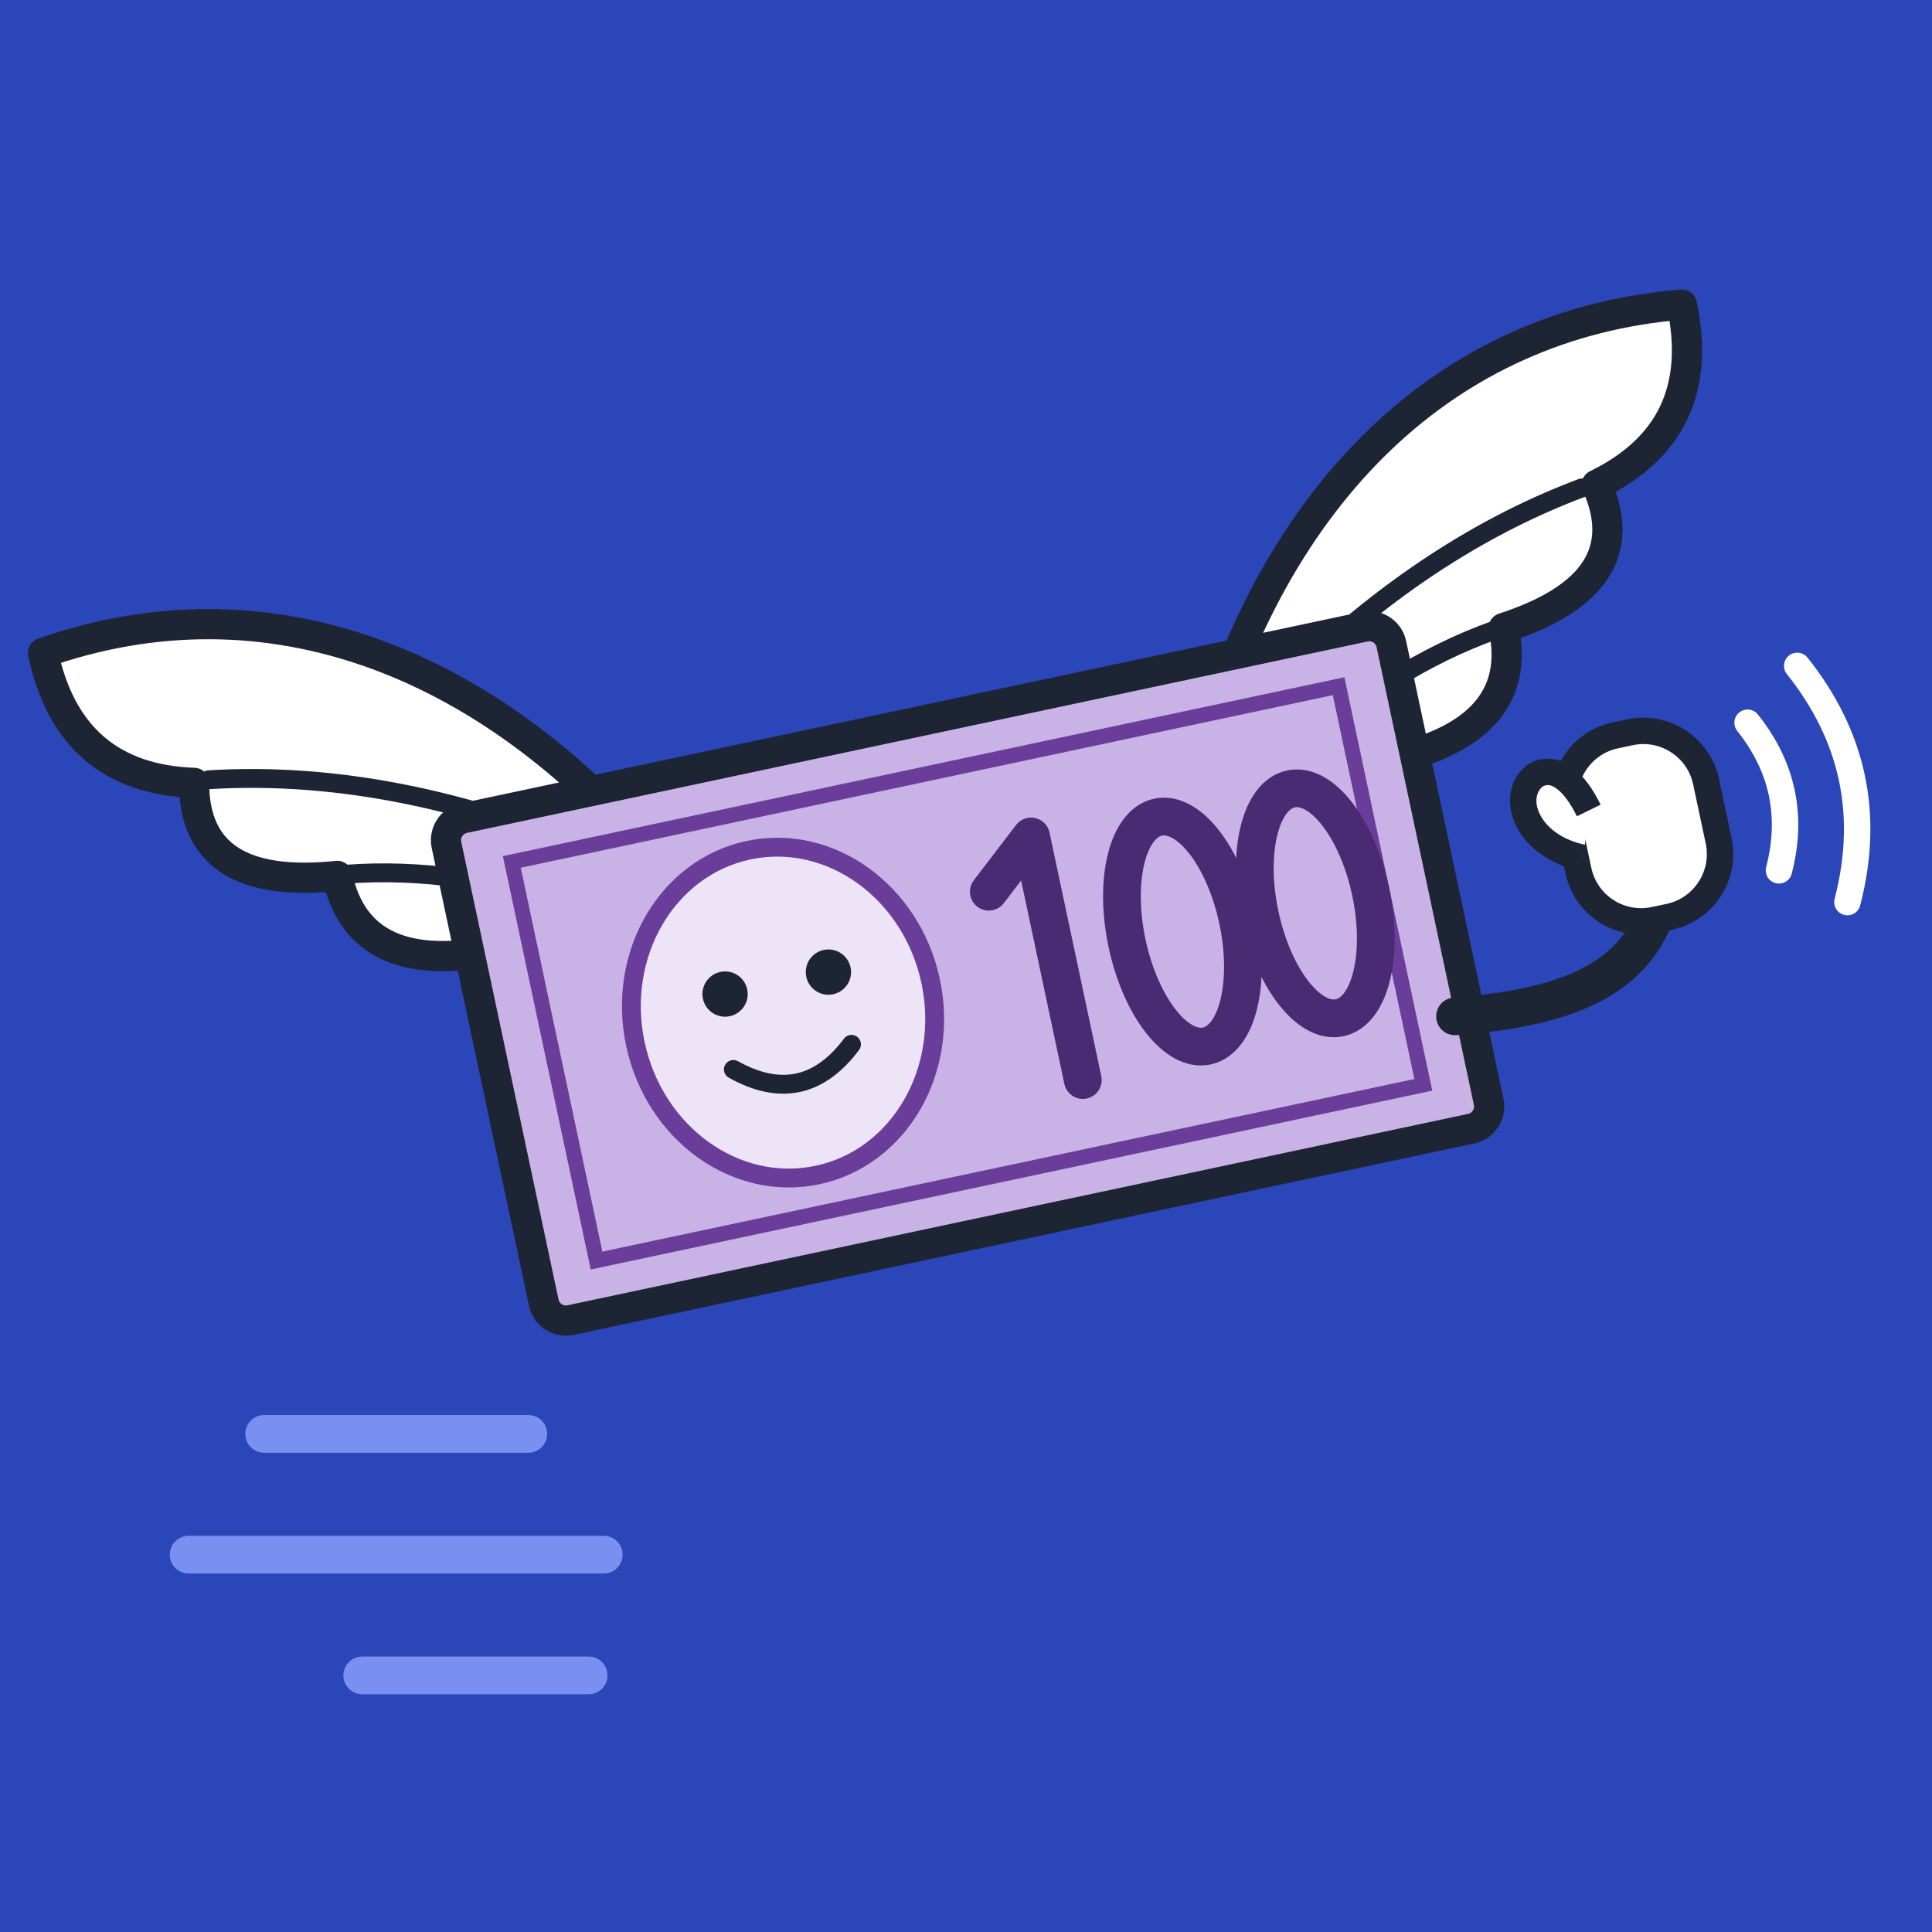
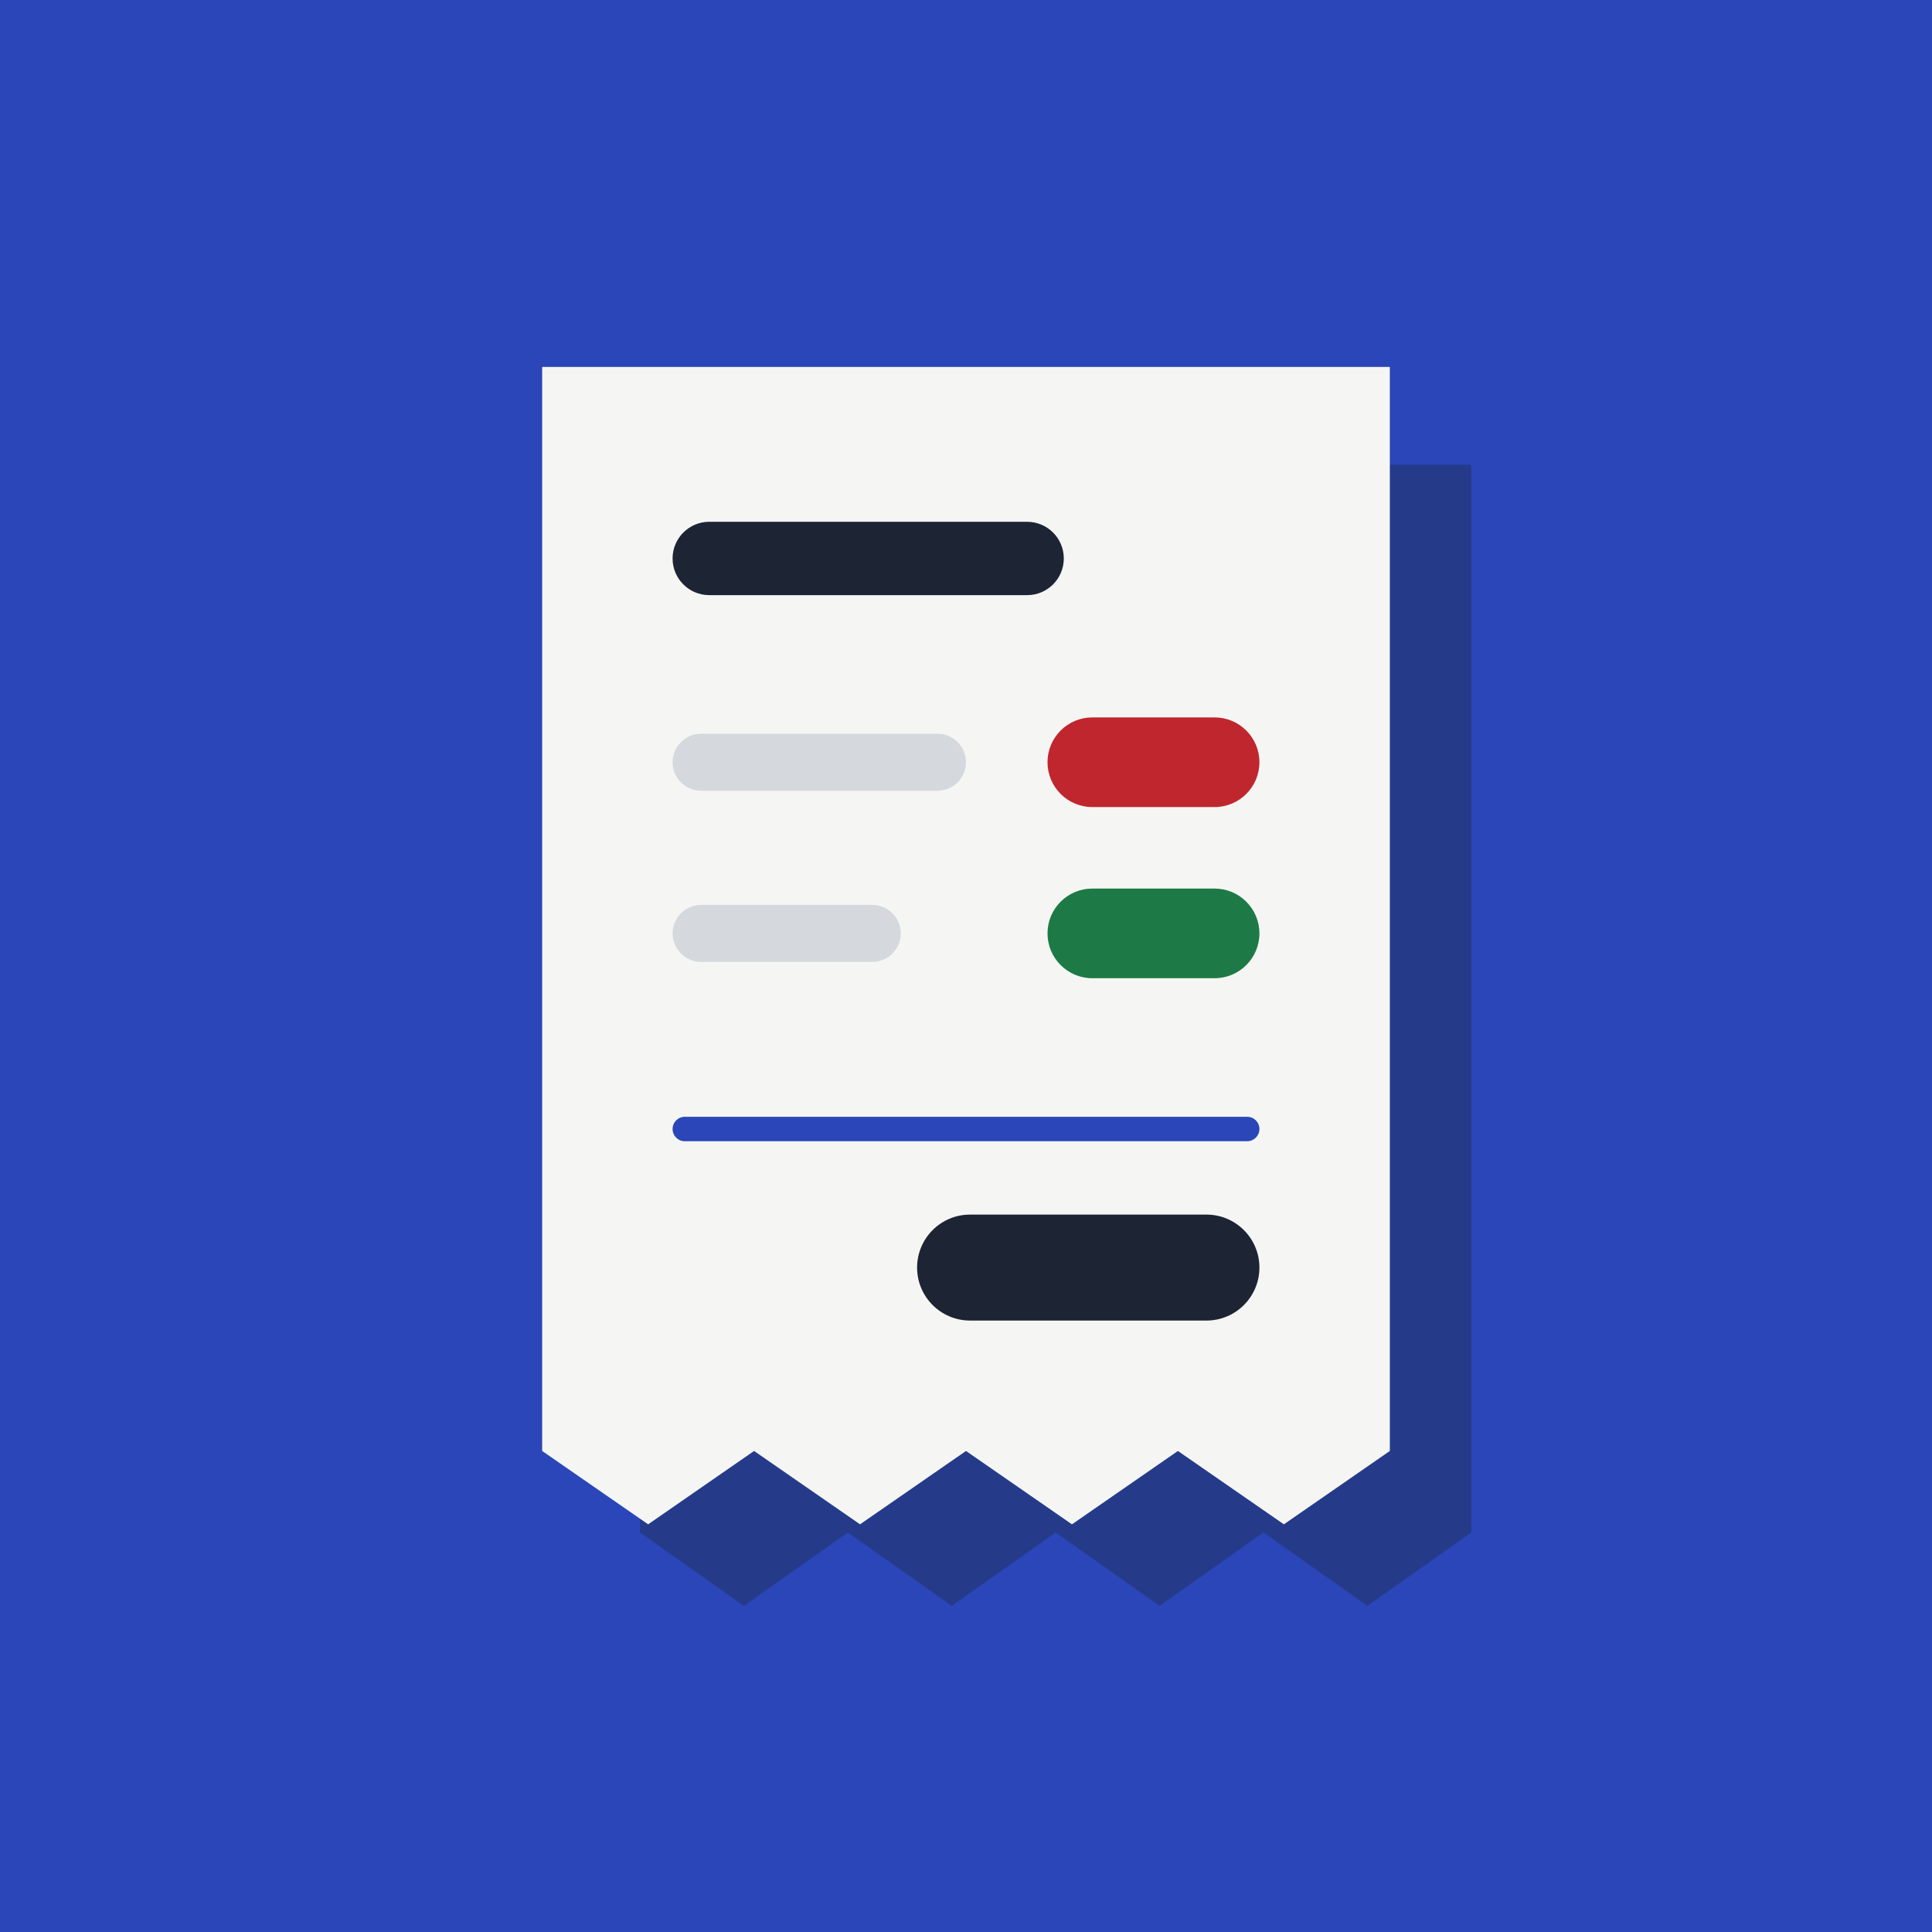
<svg xmlns="http://www.w3.org/2000/svg" viewBox="0 0 512 512">
  <rect width="512" height="512" fill="#2a46b8" />
-   <g stroke="#8ea3ff" stroke-width="10" stroke-linecap="round" fill="none" opacity="0.8">
-     <path d="M70 380h70" />
-     <path d="M50 412h110" />
-     <path d="M96 444h60" />
-   </g>
-   <g transform="rotate(-12 256 256)">
-     <g id="ala" fill="#ffffff" stroke="#1d2433" stroke-width="8" stroke-linejoin="round" stroke-linecap="round">
-       <path d="M184 216 C150 150 96 116 34 124 Q34 158 66 166 Q60 194 98 198 Q98 226 136 226 Q146 244 184 242 Z" />
-       <path d="M70 166 Q110 172 150 196 M100 198 Q130 202 160 220" fill="none" stroke-width="5" />
-     </g>
-     <use href="#ala" transform="translate(512 0) scale(-1 1)" />
-     <rect x="128" y="190" width="256" height="136" rx="6" fill="#c9b3e6" stroke="#1d2433" stroke-width="8" />
-     <rect x="144" y="204" width="224" height="108" fill="none" stroke="#6a3d9a" stroke-width="4" />
-     <ellipse cx="206" cy="258" rx="40" ry="44" fill="#ede4f7" stroke="#6a3d9a" stroke-width="5" />
-     <circle cx="192" cy="250" r="6" fill="#1d2433" />
-     <circle cx="220" cy="250" r="6" fill="#1d2433" />
-     <path d="M190 270 Q206 284 222 270" fill="none" stroke="#1d2433" stroke-width="5" stroke-linecap="round" />
-     <g fill="none" stroke="#4b2a74" stroke-width="10" stroke-linecap="round" stroke-linejoin="round">
-       <path d="M266 238 L280 226 V292" />
-       <ellipse cx="314" cy="259" rx="15" ry="31" />
-       <ellipse cx="350" cy="259" rx="15" ry="31" />
-     </g>
-     <path d="M380 296 C410 300 428 296 438 280" fill="none" stroke="#1d2433" stroke-width="10" stroke-linecap="round" />
-     <g fill="#ffffff" stroke="#1d2433" stroke-width="7" stroke-linejoin="round">
-       <rect x="420" y="232" width="38" height="50" rx="17" />
-       <path d="M422 262 C408 256 406 242 414 238 C420 236 424 242 426 250" />
-     </g>
-     <g fill="none" stroke="#ffffff" stroke-width="7" stroke-linecap="round">
-       <path d="M472 236 Q482 256 472 276" />
-       <path d="M488 224 Q504 256 488 288" />
-     </g>
+   <g transform="translate(256 256) scale(1.08) translate(-256 -253)">
+     <path d="M164 118h204v262l-25.5 18-25.5-18-25.5 18-25.5-18-25.5 18-25.5-18-25.5 18-25.5-18z" fill="#1d2433" opacity="0.35" transform="translate(12 12)" />
+     <path d="M152 106h208v266l-26 18-26-18-26 18-26-18-26 18-26-18-26 18-26-18z" fill="#f5f6f4" />
+     <rect x="184" y="144" width="96" height="18" rx="9" fill="#1d2433" />
+     <rect x="184" y="196" width="72" height="14" rx="7" fill="#d5d9de" />
+     <rect x="276" y="192" width="52" height="22" rx="11" fill="#c0262d" />
+     <rect x="184" y="238" width="56" height="14" rx="7" fill="#d5d9de" />
+     <rect x="276" y="234" width="52" height="22" rx="11" fill="#1d7a46" />
+     <rect x="184" y="290" width="144" height="6" rx="3" fill="#2a46b8" />
+     <rect x="244" y="314" width="84" height="26" rx="13" fill="#1d2433" />
  </g>
</svg>
